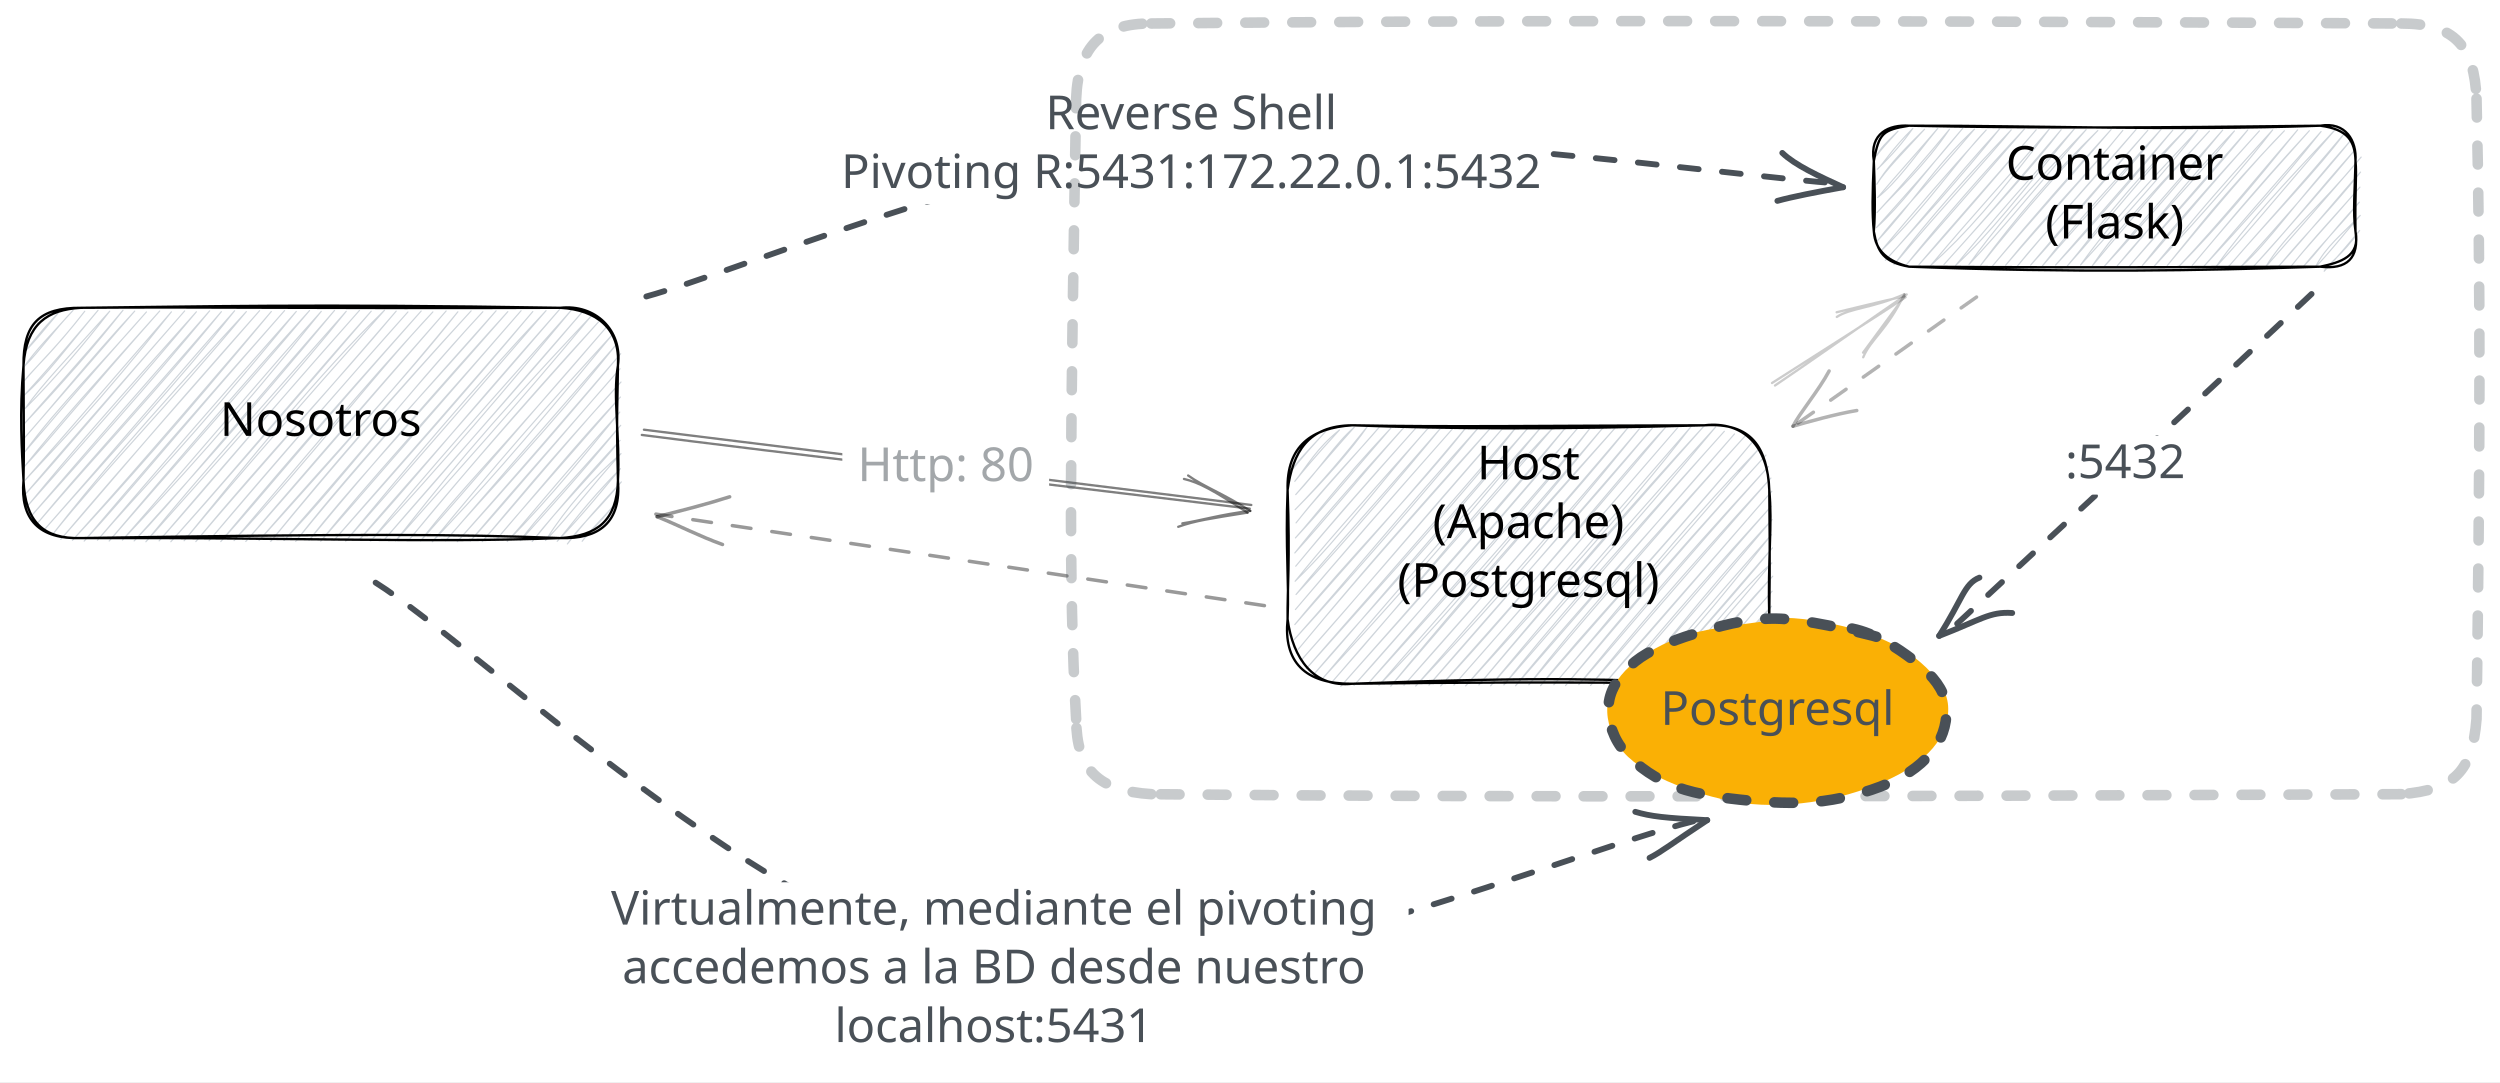
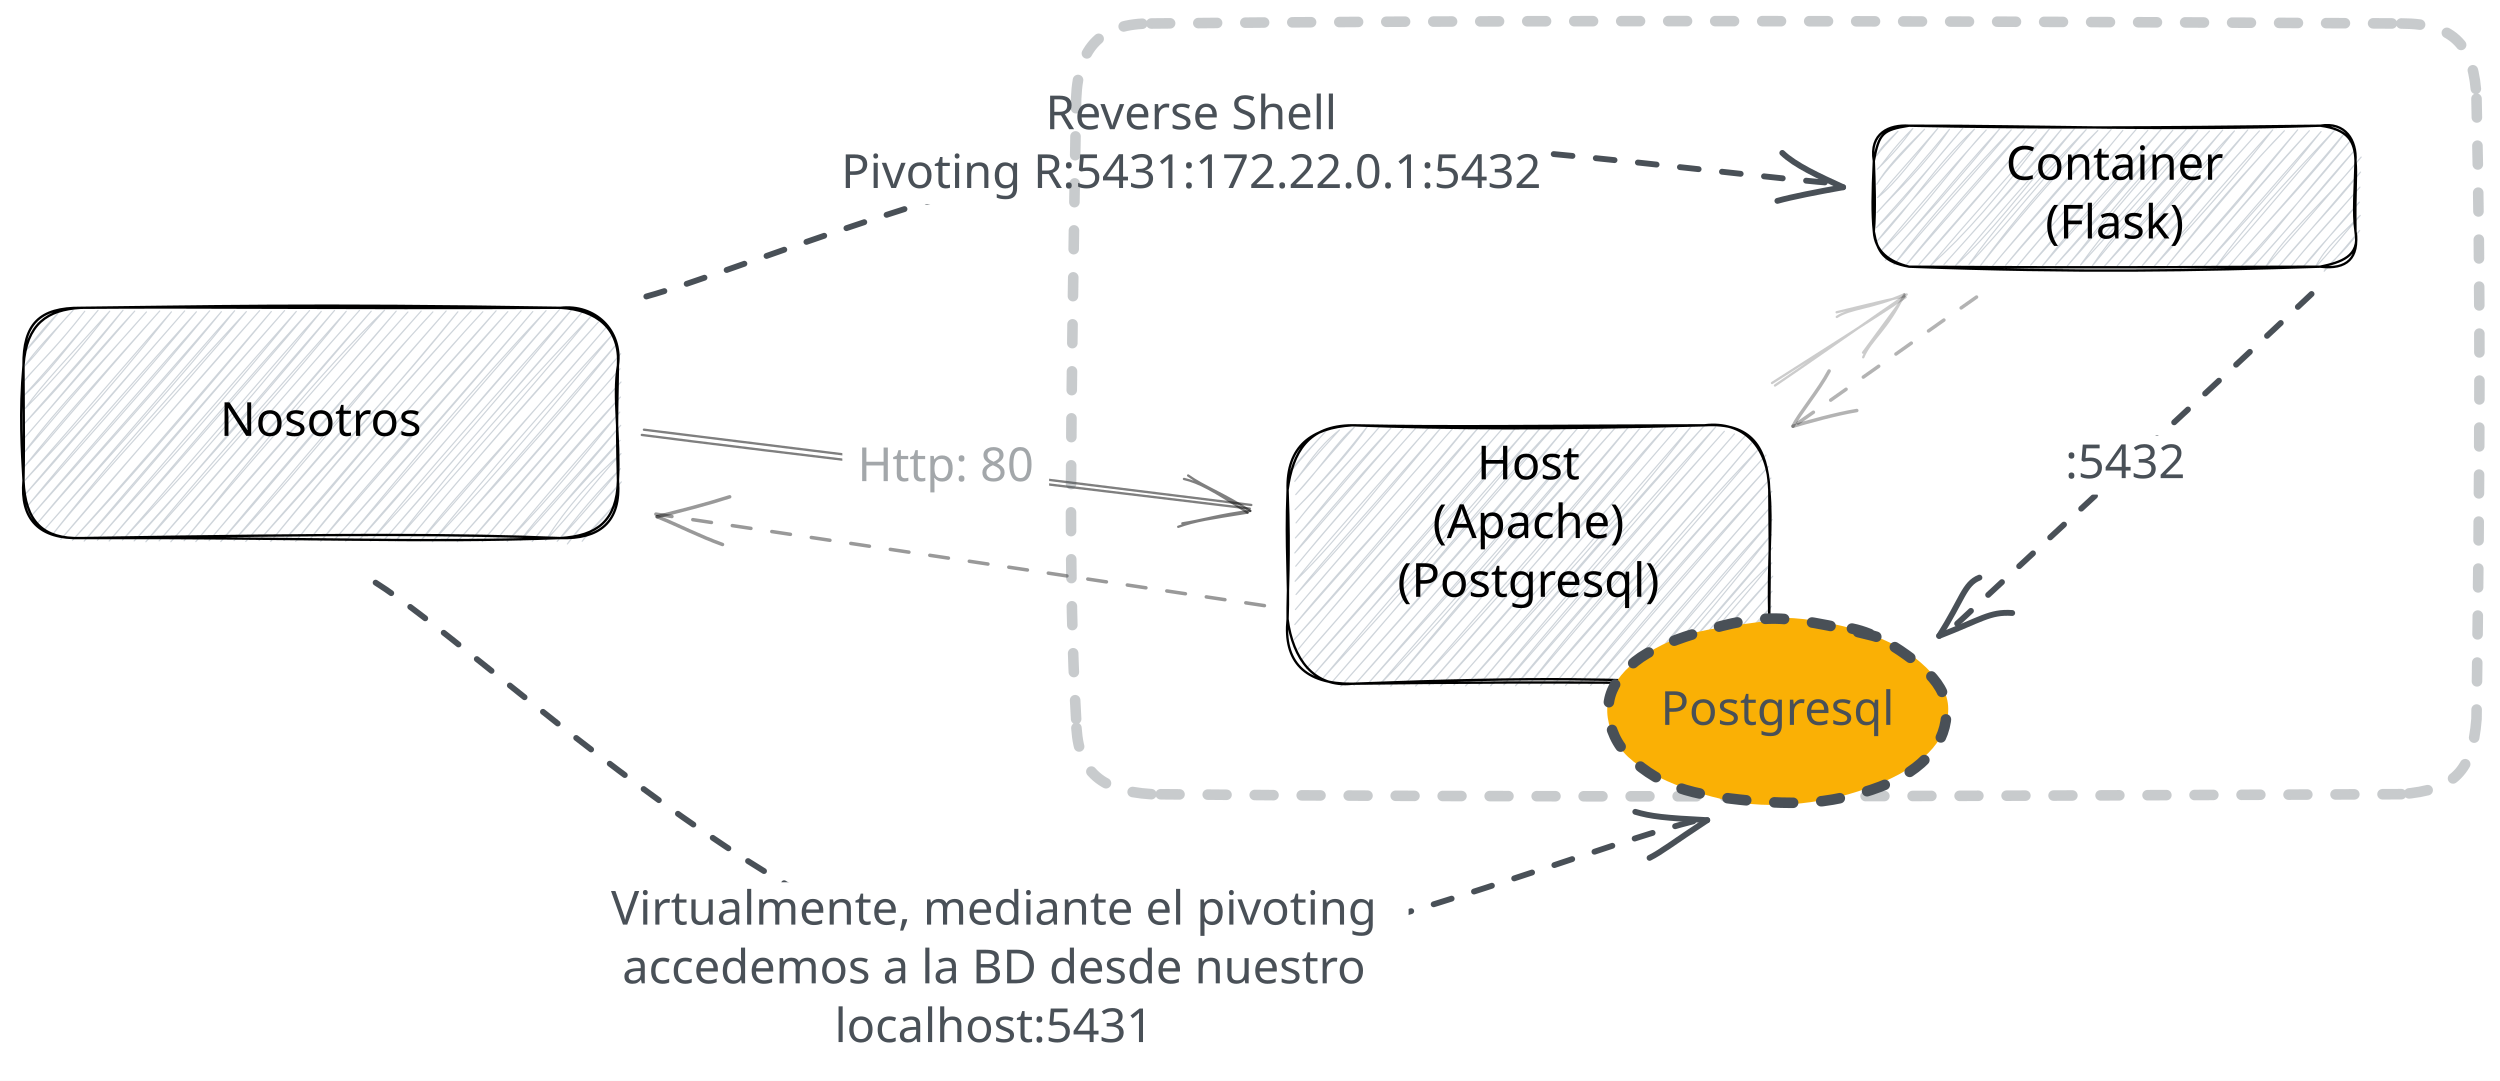
- <svg xmlns="http://www.w3.org/2000/svg" version="1.1" viewBox="0 0 1064 460.5" width="1064" height="460.5">
+ <svg xmlns="http://www.w3.org/2000/svg" version="1.1" viewBox="0 0 1064 460" width="1064" height="460">
  <defs>
    <style class="style-fonts">
      @font-face {
        font-family: "Virgil";
        src: url("https://excalidraw.com/Virgil.woff2");
      }
      @font-face {
        font-family: "Cascadia";
        src: url("https://excalidraw.com/Cascadia.woff2");
      }
    </style>
  </defs>
-   <rect x="0" y="0" width="1064" height="460.5" fill="#ffffff" />
+   <rect x="0" y="0" width="1064" height="460" fill="#ffffff" />
  <g stroke-linecap="round" transform="translate(548 181) rotate(0 102.5 55)">
    <path d="M3.59 11.07 C3.59 11.07, 3.59 11.07, 3.59 11.07 M3.59 11.07 C3.59 11.07, 3.59 11.07, 3.59 11.07 M0.7 20.48 C3.11 16.63, 7.66 11.85, 16.44 2.37 M0.7 20.48 C6.17 13.63, 11.9 7.3, 16.44 2.37 M3.06 23.86 C8.16 17.54, 12.37 9.74, 22.09 1.98 M3.06 23.86 C7.2 18.79, 10.86 14.26, 22.09 1.98 M3.46 29.51 C13.8 18.55, 20.38 7.59, 28.39 0.83 M3.46 29.51 C12.2 19.36, 22.74 7.14, 28.39 0.83 M3.2 35.9 C15.44 23.65, 27.71 9.79, 34.03 0.43 M3.2 35.9 C14.72 24.17, 24.58 12.25, 34.03 0.43 M3.59 41.55 C12.06 30.88, 18.34 24.41, 39.02 0.79 M3.59 41.55 C16.82 24.66, 31.82 9.46, 39.02 0.79 M3.33 47.94 C12.63 37.62, 20.69 26.03, 44 1.15 M3.33 47.94 C13.69 36.91, 22.38 26.16, 44 1.15 M3.07 54.34 C15.41 40.89, 29.89 23.09, 49.65 0.76 M3.07 54.34 C12.6 42.29, 22 31.23, 49.65 0.76 M3.46 59.98 C16.22 44.43, 28.6 30.13, 54.63 1.12 M3.46 59.98 C19.7 40.41, 36.85 21.16, 54.63 1.12 M3.2 66.38 C23.45 46.71, 40.34 23.11, 60.28 0.72 M3.2 66.38 C14.43 52.43, 25.93 39.42, 60.28 0.72 M3.59 72.03 C17.87 54.43, 31.48 40.01, 65.26 1.08 M3.59 72.03 C27.41 46.3, 50.72 18.86, 65.26 1.08 M3.33 78.42 C19.4 59.46, 34.28 42.06, 70.91 0.69 M3.33 78.42 C23.45 54.81, 44.17 30.96, 70.91 0.69 M3.07 84.82 C26.77 55.77, 55.39 27.32, 75.89 1.05 M3.07 84.82 C21.81 63.24, 41.88 41.52, 75.89 1.05 M2.81 91.22 C29.05 62.52, 55.28 32.06, 81.54 0.65 M2.81 91.22 C26.84 64.31, 49.22 36.42, 81.54 0.65 M4.52 95.35 C34.18 59.51, 62.66 28.47, 86.52 1.01 M4.52 95.35 C21.82 74.58, 41.02 51.4, 86.52 1.01 M5.57 100.24 C30.58 72.36, 55.44 42.14, 92.17 0.62 M5.57 100.24 C30.57 72.02, 56.59 41.52, 92.17 0.62 M7.93 103.62 C42.39 64.91, 78.39 25.52, 97.15 0.98 M7.93 103.62 C26.33 82.25, 44.4 62.4, 97.15 0.98 M10.95 106.24 C32.9 81.86, 53.81 55.61, 102.8 0.58 M10.95 106.24 C30.89 82.6, 51.72 61.39, 102.8 0.58 M15.28 107.36 C39.82 80.5, 64.96 53.33, 107.78 0.94 M15.28 107.36 C44.72 72.26, 74.98 38.13, 107.78 0.94 M18.96 109.23 C54.04 69.53, 87.36 27.46, 113.43 0.55 M18.96 109.23 C51.12 71.75, 85.65 32.98, 113.43 0.55 M22.63 111.1 C54.82 74.9, 89.12 35.27, 118.41 0.91 M22.63 111.1 C60.4 68.93, 97.69 26.65, 118.41 0.91 M28.27 110.7 C51.01 84.84, 74.97 58.02, 124.06 0.52 M28.27 110.7 C50.19 86.69, 69.65 62.84, 124.06 0.52 M33.92 110.31 C72.18 66.08, 108.25 26.72, 129.04 0.88 M33.92 110.31 C71.36 68.77, 109.05 27.24, 129.04 0.88 M38.9 110.67 C59.09 90.19, 81.26 65.3, 134.69 0.48 M38.9 110.67 C63.15 82.49, 88.21 55.04, 134.69 0.48 M43.89 111.03 C64.07 87.49, 82.53 65.57, 139.68 0.84 M43.89 111.03 C63.14 87.58, 83.58 63.01, 139.68 0.84 M49.53 110.63 C85.94 69.01, 124.28 26.84, 145.32 0.45 M49.53 110.63 C84.42 71.61, 119.65 30.62, 145.32 0.45 M54.52 110.99 C77.26 86.73, 101.78 60.66, 150.31 0.81 M54.52 110.99 C85.55 75.31, 117.13 40.18, 150.31 0.81 M60.16 110.6 C95.39 70.81, 124.83 35.94, 155.29 1.17 M60.16 110.6 C92.18 73.1, 126.71 35.53, 155.29 1.17 M65.15 110.96 C102.61 70.88, 136.98 26.45, 160.94 0.77 M65.15 110.96 C92.89 79.49, 120.96 48.57, 160.94 0.77 M70.79 110.57 C106.3 70.47, 139.18 32.05, 165.92 1.13 M70.79 110.57 C97.89 79.91, 124.27 49.27, 165.92 1.13 M75.78 110.93 C110.69 72.33, 143.38 37.26, 171.57 0.74 M75.78 110.93 C96.86 86.78, 117.15 63.36, 171.57 0.74 M81.42 110.53 C113.61 72.46, 149.68 31.46, 177.21 0.34 M81.42 110.53 C114.27 71.02, 148.34 31.63, 177.21 0.34 M86.41 110.89 C114.53 78.76, 146.51 43.78, 182.2 0.7 M86.41 110.89 C119.42 71.05, 153.75 31.97, 182.2 0.7 M92.05 110.5 C111.27 86.51, 131.93 62.51, 185.87 2.57 M92.05 110.5 C128.17 69.19, 164.71 25.92, 185.87 2.57 M97.04 110.86 C118.25 84.33, 143.18 58.19, 190.2 3.69 M97.04 110.86 C126.59 77.16, 154.76 43.92, 190.2 3.69 M102.68 110.46 C123.59 83.4, 148.57 55.35, 195.19 4.05 M102.68 110.46 C135.28 72.01, 168.99 33.01, 195.19 4.05 M107.67 110.82 C128.07 85.29, 151.02 62.54, 197.55 7.43 M107.67 110.82 C139.9 73.61, 173.9 36.05, 197.55 7.43 M113.31 110.43 C138.8 80.78, 164.89 47.21, 200.57 10.05 M113.31 110.43 C135.77 84.03, 157.84 59.92, 200.57 10.05 M118.3 110.79 C144.56 79.81, 172.21 47, 203.59 12.68 M118.3 110.79 C135.87 89.66, 154.16 66.36, 203.59 12.68 M123.94 110.39 C144.58 87.02, 165.57 61.08, 204.64 17.56 M123.94 110.39 C141.87 88.38, 159.93 66.21, 204.64 17.56 M128.93 110.75 C146.01 89.56, 164.89 67.07, 205.69 22.45 M128.93 110.75 C146.74 90.49, 164.44 69.41, 205.69 22.45 M134.57 110.36 C160.03 81.56, 182.77 54.84, 206.08 28.1 M134.57 110.36 C152.12 89.53, 170.62 68.93, 206.08 28.1 M139.56 110.72 C163.48 84.23, 186.55 56.2, 205.82 34.49 M139.56 110.72 C162.07 82.97, 185.94 56.3, 205.82 34.49 M145.2 110.32 C160.31 95.47, 171.7 77.41, 206.22 40.14 M145.2 110.32 C159.4 95.43, 172.18 80.49, 206.22 40.14 M150.19 110.68 C165.95 95.98, 180.65 78.26, 205.96 46.53 M150.19 110.68 C163.43 95.7, 176.63 79.59, 205.96 46.53 M155.18 111.04 C171.75 92.43, 187.08 74.2, 206.35 52.18 M155.18 111.04 C170.03 93.87, 185.57 77.5, 206.35 52.18 M160.82 110.65 C177.8 88.68, 193.98 69.18, 206.09 58.57 M160.82 110.65 C173.67 96.03, 187.53 81.26, 206.09 58.57 M165.81 111.01 C176.86 98.81, 184.37 88.04, 206.48 64.22 M165.81 111.01 C179.29 95.24, 192.74 79.81, 206.48 64.22 M171.45 110.62 C179.82 103.5, 185.84 93.51, 206.22 70.62 M171.45 110.62 C180.84 100.26, 187.65 91.9, 206.22 70.62 M176.44 110.98 C187.86 97.37, 199.14 86.12, 205.96 77.01 M176.44 110.98 C183.76 102.31, 192.72 90.92, 205.96 77.01 M180.11 112.84 C187 106.26, 192 99.33, 205.7 83.41 M180.11 112.84 C189.17 101.97, 198.5 90.98, 205.7 83.41 M186.41 111.7 C192.3 107.8, 193.1 102.94, 205.44 89.81 M186.41 111.7 C194.47 103.93, 200.91 94.87, 205.44 89.81" stroke="#ced4da" stroke-width="0.5" fill="none" />
    <path d="M27.5 0 M27.5 0 C68.1 0.77, 106.59 0.17, 177.5 0 M27.5 0 C70.03 1.6, 112.52 1.82, 177.5 0 M177.5 0 C194.11 -1.95, 204.6 9.17, 205 27.5 M177.5 0 C197.64 -1.21, 204.13 9.53, 205 27.5 M205 27.5 C206.45 42.29, 204.28 56.33, 205 82.5 M205 27.5 C205.09 40.83, 205.39 53.79, 205 82.5 M205 82.5 C205.82 100.78, 194.6 109.82, 177.5 110 M205 82.5 C204.46 99.36, 194.33 111.03, 177.5 110 M177.5 110 C141.98 108.08, 109.92 106.82, 27.5 110 M177.5 110 C120.3 109.05, 62.58 109.56, 27.5 110 M27.5 110 C7.29 110.2, -1.87 100.58, 0 82.5 M27.5 110 C11.14 111.79, 2.23 99.37, 0 82.5 M0 82.5 C0.71 65.81, -1.01 52.82, 0 27.5 M0 82.5 C-0.15 69.7, 1.13 57.85, 0 27.5 M0 27.5 C-0.54 8.82, 10.25 1.11, 27.5 0 M0 27.5 C2.25 11.38, 8.65 0.16, 27.5 0" stroke="#000000" stroke-width="1" fill="none" />
  </g>
  <g transform="translate(591 186) rotate(0 59.5 37.5)">
    <text x="59.5" y="18" font-family="Virgil, Segoe UI Emoji" font-size="20px" fill="#000000" text-anchor="middle" style="white-space: pre;" direction="ltr">Host</text>
    <text x="59.5" y="43" font-family="Virgil, Segoe UI Emoji" font-size="20px" fill="#000000" text-anchor="middle" style="white-space: pre;" direction="ltr">(Apache)</text>
    <text x="59.5" y="68" font-family="Virgil, Segoe UI Emoji" font-size="20px" fill="#000000" text-anchor="middle" style="white-space: pre;" direction="ltr">(Postgresql)</text>
  </g>
  <g stroke-linecap="round" transform="translate(797.5 53.5) rotate(0 102.5 30)">
    <path d="M3.99 3.47 C3.99 3.47, 3.99 3.47, 3.99 3.47 M3.99 3.47 C3.99 3.47, 3.99 3.47, 3.99 3.47 M1.11 12.89 C2.91 9.45, 5.1 7.4, 10.29 2.32 M1.11 12.89 C3.11 10.08, 5.81 7.21, 10.29 2.32 M1.5 18.53 C4.29 15.95, 7.46 10.23, 16.59 1.17 M1.5 18.53 C7.87 12.41, 12.32 7.21, 16.59 1.17 M1.24 24.93 C5.34 18.46, 12.44 11.6, 21.58 1.53 M1.24 24.93 C5.17 18.48, 9.62 13.23, 21.58 1.53 M1.63 30.57 C9.86 24.05, 16.99 13.69, 27.22 1.14 M1.63 30.57 C7.94 23.07, 15.68 14.52, 27.22 1.14 M1.37 36.97 C9.82 27.63, 21.53 17.3, 32.21 1.5 M1.37 36.97 C12.56 24.74, 22.93 12.78, 32.21 1.5 M1.11 43.37 C11.86 33.7, 19.15 22.78, 37.85 1.1 M1.11 43.37 C13.28 29.77, 24.75 16.98, 37.85 1.1 M1.51 49.01 C16.17 33.54, 25.73 17.34, 42.84 1.46 M1.51 49.01 C10.32 37.66, 20.79 27.38, 42.84 1.46 M3.21 53.14 C22.1 34.94, 36.71 13.22, 47.83 1.82 M3.21 53.14 C16.29 37.57, 29.68 21.98, 47.83 1.82 M4.92 57.28 C19.72 40.99, 36.76 22.32, 53.47 1.43 M4.92 57.28 C18.86 42.29, 32.32 24.68, 53.47 1.43 M8.59 59.15 C23.39 39.49, 41.36 19.69, 58.46 1.79 M8.59 59.15 C28.64 35.32, 49.16 13.24, 58.46 1.79 M13.58 59.51 C23.59 47.73, 36.02 34.01, 64.1 1.39 M13.58 59.51 C30.03 39.07, 47.56 19.05, 64.1 1.39 M19.22 59.11 C33.77 43.01, 52.05 21.6, 69.09 1.75 M19.22 59.11 C32.62 43.24, 48.39 25.65, 69.09 1.75 M24.21 59.47 C38.69 46.51, 52.39 31.05, 74.73 1.36 M24.21 59.47 C41.09 39.17, 59.86 18.93, 74.73 1.36 M29.85 59.08 C48.03 38.78, 68.07 16.92, 79.72 1.72 M29.85 59.08 C42.71 44.98, 56.69 28.88, 79.72 1.72 M34.84 59.44 C49.69 45.72, 62.12 29.31, 85.36 1.33 M34.84 59.44 C50.6 40.24, 66.5 22.25, 85.36 1.33 M40.49 59.04 C51.16 44.24, 62.81 30.18, 90.35 1.69 M40.49 59.04 C54.38 44.42, 65.78 30, 90.35 1.69 M45.47 59.4 C59.9 39.85, 76.7 20.09, 95.33 2.05 M45.47 59.4 C63.63 36.47, 83.97 13.89, 95.33 2.05 M50.46 59.76 C68.43 38.15, 84.8 19.5, 100.98 1.65 M50.46 59.76 C63.01 44.87, 75.39 31.43, 100.98 1.65 M56.1 59.37 C72.81 38.64, 92.63 18.66, 105.96 2.01 M56.1 59.37 C72.21 40.55, 90.77 20.76, 105.96 2.01 M61.09 59.73 C73.64 44.19, 86.31 31.35, 111.61 1.62 M61.09 59.73 C73.8 44.52, 85.58 31.41, 111.61 1.62 M66.73 59.33 C81.62 41.53, 94.89 26.65, 116.59 1.98 M66.73 59.33 C81.29 43.36, 95.13 26.73, 116.59 1.98 M71.72 59.69 C85.68 41.62, 102.3 23.76, 122.24 1.58 M71.72 59.69 C86.95 42.02, 101.81 26.21, 122.24 1.58 M77.36 59.3 C92.94 42.64, 110.31 22.51, 127.22 1.94 M77.36 59.3 C87.85 47.23, 97.99 35.59, 127.22 1.94 M82.35 59.66 C94.46 45.45, 104.06 30.3, 132.87 1.55 M82.35 59.66 C98.59 41.65, 112.25 23.84, 132.87 1.55 M87.99 59.27 C100.88 41.14, 116.56 24.76, 137.85 1.91 M87.99 59.27 C108.36 36.98, 127.2 15.66, 137.85 1.91 M92.98 59.63 C101.43 46.85, 111.26 36.48, 142.84 2.27 M92.98 59.63 C111.65 37.15, 129.64 16.58, 142.84 2.27 M97.97 59.99 C109.43 46.68, 117.59 36.57, 148.48 1.87 M97.97 59.99 C116.51 39.99, 134.6 18.76, 148.48 1.87 M103.61 59.59 C119.49 42.07, 131.2 25.26, 153.47 2.23 M103.61 59.59 C118.68 41.14, 135.93 24.28, 153.47 2.23 M108.6 59.95 C119.54 47.21, 129.19 35.96, 159.11 1.84 M108.6 59.95 C128.16 37.75, 148.91 14.63, 159.11 1.84 M114.24 59.56 C125.68 47.04, 135.68 33.62, 164.1 2.2 M114.24 59.56 C128.23 41.8, 142.36 26.21, 164.1 2.2 M119.23 59.92 C140.85 36.7, 158.69 16.15, 169.74 1.8 M119.23 59.92 C131.02 45.99, 141.7 32.38, 169.74 1.8 M124.87 59.52 C137.2 44.54, 146.59 31.48, 174.73 2.16 M124.87 59.52 C144.33 36.16, 162.83 14.09, 174.73 2.16 M129.86 59.88 C148.11 40.49, 167.33 16.84, 180.37 1.77 M129.86 59.88 C146.56 43.03, 161.9 24.54, 180.37 1.77 M135.5 59.49 C146.65 46.54, 158.04 31.83, 185.36 2.13 M135.5 59.49 C148.59 43.99, 160.82 29.5, 185.36 2.13 M140.49 59.85 C152.85 45.59, 165.59 30.54, 190.35 2.49 M140.49 59.85 C156.87 42.05, 172.93 24.47, 190.35 2.49 M145.47 60.21 C158.98 41.32, 174.64 24.73, 196.65 1.34 M145.47 60.21 C159.18 45.61, 171.57 30.14, 196.65 1.34 M151.12 59.81 C169.15 38.86, 190.03 17.4, 200.32 3.21 M151.12 59.81 C165.68 42.99, 179.87 27.57, 200.32 3.21 M156.1 60.17 C167.8 49.99, 178.38 33.95, 203.34 5.83 M156.1 60.17 C172.18 42.39, 188 24.4, 203.34 5.83 M161.75 59.78 C178.44 41.29, 194.86 22.28, 205.05 9.97 M161.75 59.78 C176.24 44.23, 187.91 29.13, 205.05 9.97 M166.73 60.14 C175.33 45.95, 189.87 34.62, 207.41 13.35 M166.73 60.14 C179.91 44.96, 191.05 32.56, 207.41 13.35 M172.38 59.74 C184.52 45.23, 195.11 34.88, 207.15 19.74 M172.38 59.74 C185.11 45.7, 198.48 29.32, 207.15 19.74 M177.36 60.1 C184.38 51.23, 190.94 44.66, 206.89 26.14 M177.36 60.1 C187.52 47.36, 199.02 35.37, 206.89 26.14 M183.01 59.71 C188.54 54.16, 192.63 47.91, 206.63 32.54 M183.01 59.71 C190.39 50.57, 199.29 41.58, 206.63 32.54 M187.99 60.07 C192.26 51.54, 199.29 46.16, 207.02 38.18 M187.99 60.07 C193.51 54.56, 198.21 48.25, 207.02 38.18 M191.67 61.94 C193.5 58.3, 198.72 56.03, 206.76 44.58 M191.67 61.94 C195.18 58.2, 197.52 55.65, 206.76 44.58" stroke="#ced4da" stroke-width="0.5" fill="none" />
    <path d="M15 0 M15 0 C69.95 -0.13, 125.65 2.27, 190 0 M15 0 C66.52 1.11, 118.26 0.88, 190 0 M190 0 C200.8 -1.82, 205.58 6.33, 205 15 M190 0 C201.84 1.56, 204.77 6.68, 205 15 M205 15 C204.77 26.8, 203.8 36.8, 205 45 M205 15 C205.62 21.1, 204.7 27.31, 205 45 M205 45 C206.62 56.3, 201.44 61.36, 190 60 M205 45 C207.14 55.67, 198.6 58.18, 190 60 M190 60 C137.66 61.73, 86.36 62.7, 15 60 M190 60 C150.07 59.99, 112 60.59, 15 60 M15 60 C4.3 58.12, 1.51 53.81, 0 45 M15 60 C6.46 57.86, 0.54 53.49, 0 45 M0 45 C0.8 36.39, 0.29 22.71, 0 15 M0 45 C-0.78 37.48, -0.62 28.76, 0 15 M0 15 C-1.97 3.1, 6.61 -0.54, 15 0 M0 15 C2.22 3.15, 3.77 1.81, 15 0" stroke="#000000" stroke-width="1" fill="none" />
  </g>
  <g transform="translate(854 58.5) rotate(0 46 25)">
    <text x="46" y="18" font-family="Virgil, Segoe UI Emoji" font-size="20px" fill="#000000" text-anchor="middle" style="white-space: pre;" direction="ltr">Container</text>
    <text x="46" y="43" font-family="Virgil, Segoe UI Emoji" font-size="20px" fill="#000000" text-anchor="middle" style="white-space: pre;" direction="ltr">(Flask)</text>
  </g>
  <g stroke-linecap="round">
    <g stroke-opacity="0.2" fill-opacity="0.2" transform="translate(755.0701 164.1265) rotate(0 27.76025 -19.43622)">
      <path d="M0.37 -0.05 C9.91 -6.39, 47.29 -32.65, 56.42 -38.82 M-0.9 -1.12 C8.64 -7.25, 46.78 -31.36, 55.96 -37.65" stroke="#000000" stroke-width="1" fill="none" />
    </g>
    <g stroke-opacity="0.2" fill-opacity="0.2" transform="translate(755.0701 164.1265) rotate(0 27.76025 -19.43622)">
      <path d="M37.91 -12.07 C41.13 -19.78, 48.15 -23.68, 55.43 -38.9 M37.85 -14.06 C43.15 -21.34, 48.81 -28.83, 55.48 -38.02" stroke="#000000" stroke-width="1" fill="none" />
    </g>
    <g stroke-opacity="0.2" fill-opacity="0.2" transform="translate(755.0701 164.1265) rotate(0 27.76025 -19.43622)">
      <path d="M26.68 -29.24 C32.37 -33.03, 41.98 -32.97, 55.43 -38.9 M26.61 -31.23 C35.35 -33.29, 44.38 -35.62, 55.48 -38.02" stroke="#000000" stroke-width="1" fill="none" />
    </g>
  </g>
  <mask />
  <g stroke-linecap="round" transform="translate(10 131) rotate(0 126.5 49)">
    <path d="M5.87 6.42 C5.87 6.42, 5.87 6.42, 5.87 6.42 M5.87 6.42 C5.87 6.42, 5.87 6.42, 5.87 6.42 M0.36 18.86 C4.04 14.7, 7.36 9.76, 14.79 2.26 M0.36 18.86 C5.16 14.1, 9.11 8.92, 14.79 2.26 M0.09 25.26 C5.49 17.63, 11.44 11.79, 21.09 1.11 M0.09 25.26 C7.06 18.21, 12.96 9.62, 21.09 1.11 M0.49 30.9 C4.23 26.02, 12.44 19, 26.07 1.47 M0.49 30.9 C6.61 23.66, 15.13 15.65, 26.07 1.47 M0.23 37.3 C10.26 28.28, 17.79 17.65, 31.72 1.07 M0.23 37.3 C12.56 23.82, 23.64 10.6, 31.72 1.07 M0.62 42.94 C13.34 30.16, 25.43 16.01, 36.7 1.43 M0.62 42.94 C8.9 31.37, 19.1 21.16, 36.7 1.43 M0.36 49.34 C11.31 36.66, 21.82 25.52, 42.35 1.04 M0.36 49.34 C16.49 32.15, 30.84 15.78, 42.35 1.04 M0.1 55.74 C13.09 41.15, 27.77 22.42, 47.34 1.4 M0.1 55.74 C16.82 36.47, 35.15 15.52, 47.34 1.4 M0.49 61.38 C15.42 41.13, 32.89 24.19, 52.32 1.76 M0.49 61.38 C12.05 48.22, 22.61 35.12, 52.32 1.76 M0.23 67.78 C13.69 53.22, 24.91 38.66, 57.97 1.36 M0.23 67.78 C14.58 49.74, 30.73 31.81, 57.97 1.36 M0.63 73.42 C14.33 58.57, 30.82 42.1, 62.95 1.72 M0.63 73.42 C21.19 50.05, 41.85 25.96, 62.95 1.72 M0.37 79.82 C17.52 61.08, 31.31 43.93, 68.6 1.33 M0.37 79.82 C16.84 60.37, 33.73 41.15, 68.6 1.33 M2.07 83.95 C20.78 61.12, 39.11 40.16, 73.58 1.69 M2.07 83.95 C25.01 57.93, 49.24 30.9, 73.58 1.69 M3.78 88.09 C28.47 60.47, 53.03 33.1, 79.23 1.29 M3.78 88.09 C28.15 59.65, 52.79 31.31, 79.23 1.29 M6.14 91.46 C31.48 61.85, 57.58 34.6, 84.21 1.65 M6.14 91.46 C25.73 67.75, 45.32 46.73, 84.21 1.65 M9.16 94.09 C37.78 61.57, 65.41 32.14, 89.86 1.26 M9.16 94.09 C39.3 59.76, 69.23 24.36, 89.86 1.26 M12.18 96.71 C34.89 68.43, 61.06 42.17, 94.84 1.62 M12.18 96.71 C29.57 74.44, 49.15 51.23, 94.84 1.62 M15.85 98.58 C46.07 62.84, 76.22 29.21, 100.49 1.22 M15.85 98.58 C34.67 77.21, 52.16 55.71, 100.49 1.22 M20.84 98.94 C42.33 75.74, 64.1 51.32, 105.47 1.58 M20.84 98.94 C53.54 62.53, 85.85 24.35, 105.47 1.58 M25.83 99.3 C47.38 75.76, 64.08 54.73, 111.12 1.19 M25.83 99.3 C49.15 71.75, 72.97 44.27, 111.12 1.19 M31.47 98.91 C49.58 77.93, 68.99 59, 116.1 1.55 M31.47 98.91 C56.39 69.71, 81.18 40.94, 116.1 1.55 M36.46 99.27 C64.28 67.11, 94.23 33.81, 121.75 1.16 M36.46 99.27 C65.8 64.63, 94.26 31.41, 121.75 1.16 M42.1 98.87 C64.76 74.63, 88.6 48.95, 126.73 1.52 M42.1 98.87 C74.76 61.57, 106.21 24.21, 126.73 1.52 M47.09 99.23 C64.14 81.75, 81.67 59.25, 132.38 1.12 M47.09 99.23 C68.39 75.47, 92 49.92, 132.38 1.12 M52.08 99.59 C84.94 62.79, 117.98 25.83, 137.36 1.48 M52.08 99.59 C76.76 69.29, 103.56 39.96, 137.36 1.48 M57.72 99.2 C80.2 73.97, 101.58 47.62, 143.01 1.09 M57.72 99.2 C87.78 64.08, 119.55 27.54, 143.01 1.09 M62.71 99.56 C81.77 78.44, 102.1 54.86, 147.99 1.45 M62.71 99.56 C92.24 66.46, 121.37 31.22, 147.99 1.45 M68.35 99.16 C96.2 64.84, 126.27 27.53, 153.64 1.05 M68.35 99.16 C92.26 70.4, 115.35 44.28, 153.64 1.05 M73.34 99.52 C102.87 63.66, 133.24 31.82, 158.62 1.41 M73.34 99.52 C94.86 74.05, 119.34 47.11, 158.62 1.41 M78.98 99.13 C108.84 64.14, 139.13 29.12, 163.61 1.77 M78.98 99.13 C107.57 65.14, 136.57 32.23, 163.61 1.77 M83.97 99.49 C116.3 60.55, 148.77 24.31, 169.25 1.38 M83.97 99.49 C102.28 79.17, 118.57 58.5, 169.25 1.38 M89.61 99.1 C122.35 64, 150.6 26.85, 174.24 1.74 M89.61 99.1 C116.73 67.35, 143.02 35.51, 174.24 1.74 M94.6 99.46 C116.32 75.08, 135.86 51.83, 179.88 1.34 M94.6 99.46 C113.25 77.97, 130.31 57.7, 179.88 1.34 M100.24 99.06 C130.39 64.18, 161.16 31.76, 184.87 1.7 M100.24 99.06 C131.42 64.69, 161.83 29.91, 184.87 1.7 M105.23 99.42 C132.74 66.14, 161.43 33.04, 190.51 1.31 M105.23 99.42 C130.08 68.8, 156.92 37.77, 190.51 1.31 M110.87 99.03 C136.55 72.18, 159.24 40.77, 195.5 1.67 M110.87 99.03 C144.5 60.65, 176.42 22.07, 195.5 1.67 M115.86 99.39 C144.08 63.21, 175.5 31.35, 201.14 1.27 M115.86 99.39 C133.06 78.07, 150.74 57.84, 201.14 1.27 M121.5 98.99 C137.63 78.17, 156.81 58.07, 206.13 1.63 M121.5 98.99 C148.1 66.77, 176.79 34.04, 206.13 1.63 M126.49 99.35 C147.37 73.43, 169.69 49.65, 211.77 1.24 M126.49 99.35 C145.22 78.09, 163.56 56.67, 211.77 1.24 M132.13 98.96 C162.92 64.25, 189.01 34.67, 216.76 1.6 M132.13 98.96 C158.97 68.03, 184.31 39.58, 216.76 1.6 M137.12 99.32 C163.69 67.27, 191.34 34.24, 222.4 1.21 M137.12 99.32 C165.55 66.95, 195.16 32.78, 222.4 1.21 M142.76 98.92 C163.63 76.27, 179.77 55.58, 228.7 0.06 M142.76 98.92 C160.79 77.52, 177.95 59.13, 228.7 0.06 M147.75 99.28 C172.47 69.08, 197.02 41.61, 233.03 1.17 M147.75 99.28 C177.62 67.14, 206.35 33.29, 233.03 1.17 M153.39 98.89 C182.1 66.19, 209.46 34.17, 238.02 1.53 M153.39 98.89 C181.61 66.01, 209.66 34.81, 238.02 1.53 M158.38 99.25 C176.68 76.19, 194.05 53.79, 241.7 3.4 M158.38 99.25 C183.47 70.72, 209.03 42.72, 241.7 3.4 M164.02 98.85 C183.8 75.15, 207.84 46.3, 244.71 6.02 M164.02 98.85 C190.48 66.54, 219.18 34.58, 244.71 6.02 M169.01 99.21 C185.25 78.07, 202.33 61.81, 248.39 7.89 M169.01 99.21 C191.43 74.09, 213.59 47.72, 248.39 7.89 M173.99 99.57 C193.28 79.17, 209.76 61.02, 250.75 11.27 M173.99 99.57 C198.98 69.11, 224.15 40.14, 250.75 11.27 M179.64 99.18 C197.96 77.65, 221.01 54.72, 252.46 15.41 M179.64 99.18 C197.1 78.88, 214.92 58.35, 252.46 15.41 M184.62 99.54 C202.86 79.25, 220.4 59.69, 254.17 19.54 M184.62 99.54 C207.58 73.63, 232.04 45.3, 254.17 19.54 M190.27 99.15 C208.8 78.62, 226.24 57.4, 253.9 25.94 M190.27 99.15 C210.18 75.52, 230.26 53.16, 253.9 25.94 M195.25 99.51 C217.54 73.81, 238.14 48.91, 254.3 31.58 M195.25 99.51 C208.44 83.88, 221.11 68.03, 254.3 31.58 M200.9 99.11 C211.81 85.97, 225.58 70.8, 254.04 37.98 M200.9 99.11 C217.22 80.18, 234.32 59.09, 254.04 37.98 M205.88 99.47 C224.59 80.51, 241.43 59.34, 253.78 44.38 M205.88 99.47 C216.24 87.95, 225.44 75.94, 253.78 44.38 M211.53 99.08 C218.17 89.45, 228.42 79.67, 254.17 50.02 M211.53 99.08 C223.72 85.48, 236.33 71.73, 254.17 50.02 M216.51 99.44 C228.87 84.38, 239.15 72.25, 253.91 56.42 M216.51 99.44 C228.26 84.34, 242.43 70.67, 253.91 56.42 M222.16 99.04 C231.4 84.63, 241.92 72.83, 254.3 62.06 M222.16 99.04 C233.09 87.75, 241.71 75.79, 254.3 62.06 M227.14 99.4 C232.03 93.92, 239.08 83.64, 254.04 68.46 M227.14 99.4 C237.96 88.16, 248.68 74.84, 254.04 68.46 M231.47 100.52 C236.62 92.99, 242.56 88.14, 254.44 74.1 M231.47 100.52 C238.14 91.97, 245.16 84.08, 254.44 74.1 M237.77 99.37 C241.17 94.4, 248.09 88.23, 252.86 82.01 M237.77 99.37 C240.74 95.32, 244.64 92.61, 252.86 82.01" stroke="#ced4da" stroke-width="0.5" fill="none" />
    <path d="M24.5 0 M24.5 0 C77.5 -0.44, 129.44 0.41, 228.5 0 M24.5 0 C73.32 -0.49, 121.56 -1.79, 228.5 0 M228.5 0 C244.07 0.9, 253.99 8.97, 253 24.5 M228.5 0 C243.19 -1.67, 255.04 9.41, 253 24.5 M253 24.5 C250.66 38.21, 253.99 54.69, 253 73.5 M253 24.5 C252.97 35.65, 252.21 44.94, 253 73.5 M253 73.5 C252.53 90.73, 244.1 97.02, 228.5 98 M253 73.5 C254.52 91.4, 244.87 98.56, 228.5 98 M228.5 98 C173.07 100.13, 118.13 97.71, 24.5 98 M228.5 98 C184.92 96.32, 143.25 96.14, 24.5 98 M24.5 98 C8.29 98.47, 0.75 90.91, 0 73.5 M24.5 98 C6.58 98.66, -1.51 89.89, 0 73.5 M0 73.5 C-0.7 61.46, -1.8 44.24, 0 24.5 M0 73.5 C0.25 63.61, 0.18 51.69, 0 24.5 M0 24.5 C1.25 6.93, 10.07 0.79, 24.5 0 M0 24.5 C-0.19 6.98, 6.67 -0.16, 24.5 0" stroke="#000000" stroke-width="1" fill="none" />
  </g>
  <g transform="translate(92 167.5) rotate(0 44.5 12.5)">
    <text x="44.5" y="18" font-family="Virgil, Segoe UI Emoji" font-size="20px" fill="#000000" text-anchor="middle" style="white-space: pre;" direction="ltr">Nosotros</text>
  </g>
  <g mask="url(#mask-3GSdZEzaVRGPxbNvSEWwx)" stroke-linecap="round">
    <g stroke-opacity="0.5" fill-opacity="0.5" transform="translate(273 183.6101) rotate(0 129.8562 16.06411)">
      <path d="M1.06 -0.73 C44.52 4.68, 216.57 25.93, 259.55 31.31 M0.16 1.5 C43.61 7.22, 215.89 27.61, 258.89 32.86" stroke="#000000" stroke-width="1" fill="none" />
    </g>
    <g stroke-opacity="0.5" fill-opacity="0.5" transform="translate(273 183.6101) rotate(0 129.8562 16.06411)">
      <path d="M228.46 40.6 C235.67 38, 241.98 37.13, 257.95 34.55 M230.22 39.13 C237.58 38.08, 246.77 35.25, 259.11 33.84" stroke="#000000" stroke-width="1" fill="none" />
    </g>
    <g stroke-opacity="0.5" fill-opacity="0.5" transform="translate(273 183.6101) rotate(0 129.8562 16.06411)">
      <path d="M230.9 20.23 C237.42 21.76, 243.24 25, 257.95 34.55 M232.67 18.76 C239.25 23.51, 247.74 26.47, 259.11 33.84" stroke="#000000" stroke-width="1" fill="none" />
    </g>
  </g>
  <mask id="mask-3GSdZEzaVRGPxbNvSEWwx">
    <rect x="0" y="0" fill="#fff" width="632" height="314.907" />
    <rect x="358.5" y="186.759" fill="#000" width="88" height="25" opacity="1" />
  </mask>
  <g stroke-opacity="0.5" fill-opacity="0.5" transform="translate(358.5 186.7585) rotate(0 44.35623 12.91562)">
    <text x="44" y="18" font-family="Virgil, Segoe UI Emoji" font-size="20px" fill="#495057" text-anchor="middle" style="white-space: pre;" direction="ltr">Http: 80</text>
  </g>
  <g stroke-linecap="round">
    <g stroke-opacity="0.3" fill-opacity="0.3" transform="translate(841.701 127) rotate(0 -39.99573 27.2829)">
      <path d="M-0.49 -0.57 C-13.92 8.8, -66.18 46.04, -79.5 55.14" stroke="#000000" stroke-width="1.5" fill="none" stroke-dasharray="8 9" />
    </g>
    <g stroke-opacity="0.3" fill-opacity="0.3" transform="translate(841.701 127) rotate(0 -39.99573 27.2829)">
      <path d="M-63.23 30.9 C-67.46 38.93, -76.11 49.25, -78.6 54.4" stroke="#000000" stroke-width="1.5" fill="none" />
    </g>
    <g stroke-opacity="0.3" fill-opacity="0.3" transform="translate(841.701 127) rotate(0 -39.99573 27.2829)">
      <path d="M-51.47 47.72 C-60.15 49.12, -73.4 52.86, -78.6 54.4" stroke="#000000" stroke-width="1.5" fill="none" />
    </g>
  </g>
  <mask />
  <g stroke-linecap="round">
    <g stroke-opacity="0.4" fill-opacity="0.4" transform="translate(537 256.5661) rotate(0 -128.3591 -18.28524)">
      <path d="M1.13 1.19 C-41.94 -5.3, -214.8 -31.31, -257.84 -37.76" stroke="#000000" stroke-width="1.5" fill="none" stroke-dasharray="8 9" />
    </g>
    <g stroke-opacity="0.4" fill-opacity="0.4" transform="translate(537 256.5661) rotate(0 -128.3591 -18.28524)">
      <path d="M-226.46 -45.12 C-237.25 -41.67, -246.94 -39.28, -257.31 -36.66" stroke="#000000" stroke-width="1.5" fill="none" />
    </g>
    <g stroke-opacity="0.4" fill-opacity="0.4" transform="translate(537 256.5661) rotate(0 -128.3591 -18.28524)">
      <path d="M-229.51 -24.83 C-239.45 -28.38, -248.09 -32.96, -257.31 -36.66" stroke="#000000" stroke-width="1.5" fill="none" />
    </g>
  </g>
  <mask />
  <g stroke-opacity="0.3" fill-opacity="0.3" stroke-linecap="round" transform="translate(458 10) rotate(0 298 164)">
    <path d="M32 0 M32 0 C169.65 -1.36, 308.6 -1.37, 564 0 M564 0 C586.9 0, 595.1 9.92, 596 32 M596 32 C597.85 111.61, 597.48 187.94, 596 296 M596 296 C594.25 318.44, 586.45 326.24, 564 328 M564 328 C375.5 328.83, 186.19 329.56, 32 328 M32 328 C9.39 326.57, 0.15 317.6, 0 296 M0 296 C-3.35 237.81, -2.44 176.93, 0 32 M0 32 C0.94 9.43, 11.15 -0.1, 32 0" stroke="#495057" stroke-width="4.5" fill="none" stroke-dasharray="8 12" />
  </g>
  <g stroke-linecap="round" transform="translate(684 264) rotate(0 72.5 39)">
    <path d="M67.03 -0.69 C77.45 -1.98, 90.1 0.06, 100.27 2.48 C110.43 4.9, 120.7 8.96, 128.01 13.83 C135.32 18.71, 141.85 25.66, 144.11 31.74 C146.36 37.81, 144.81 44.67, 141.55 50.28 C138.28 55.88, 132.34 61.09, 124.54 65.38 C116.73 69.67, 105.22 73.87, 94.72 76 C84.22 78.14, 72.49 79.22, 61.53 78.2 C50.57 77.18, 38.04 73.57, 28.94 69.88 C19.84 66.19, 11.74 61.59, 6.93 56.07 C2.12 50.56, -0.38 42.89, 0.09 36.79 C0.55 30.69, 4.1 24.56, 9.73 19.47 C15.36 14.38, 23.93 9.46, 33.86 6.24 C43.78 3.02, 62.96 1.07, 69.29 0.13 C75.62 -0.8, 71.85 0.13, 71.83 0.62" stroke="none" stroke-width="0" fill="#fab005" />
    <path d="M104.19 3.52 C114.25 5.56, 123.54 11.81, 130.11 16.77 C136.68 21.72, 141.84 27.29, 143.6 33.24 C145.36 39.19, 144.12 46.7, 140.68 52.48 C137.24 58.25, 131.12 63.8, 122.98 67.88 C114.84 71.95, 102.92 75.52, 91.83 76.93 C80.74 78.34, 67.32 77.53, 56.45 76.33 C45.58 75.14, 35.01 73.45, 26.6 69.75 C18.19 66.05, 10.28 59.99, 5.98 54.11 C1.68 48.23, -0.19 40.58, 0.8 34.48 C1.8 28.38, 5.93 22.29, 11.94 17.52 C17.95 12.74, 26.94 8.86, 36.87 5.82 C46.8 2.78, 58.81 -0.86, 71.52 -0.73 C84.22 -0.61, 104.92 4.49, 113.1 6.57 C121.29 8.66, 121.35 11.18, 120.63 11.77" stroke="#495057" stroke-width="4.5" fill="none" stroke-dasharray="8 12" />
  </g>
  <g transform="translate(704.5 290.5) rotate(0 52 12.5)">
    <text x="52" y="18" font-family="Virgil, Segoe UI Emoji" font-size="20px" fill="#495057" text-anchor="middle" style="white-space: pre;" direction="ltr">Postgresql</text>
  </g>
  <g mask="url(#mask-SCtXxuq6358c1qgNCv9MZ)" stroke-linecap="round">
    <g transform="translate(274.1119 125) rotate(0 255.2275 -32.29834)">
      <path d="M0.97 1.18 C39.71 -9.45, 148.12 -56.05, 232.87 -64.05 C317.63 -72.04, 463.35 -49.84, 509.48 -46.82" stroke="#495057" stroke-width="2.5" fill="none" stroke-dasharray="8 10" />
    </g>
    <g transform="translate(274.1119 125) rotate(0 255.2275 -32.29834)">
      <path d="M482.35 -39.51 C488.43 -41.21, 499.29 -43.35, 510.32 -45.31" stroke="#495057" stroke-width="2.5" fill="none" />
    </g>
    <g transform="translate(274.1119 125) rotate(0 255.2275 -32.29834)">
      <path d="M484.44 -59.92 C489.76 -54.76, 499.93 -50.06, 510.32 -45.31" stroke="#495057" stroke-width="2.5" fill="none" />
    </g>
  </g>
  <mask id="mask-SCtXxuq6358c1qgNCv9MZ">
    <rect x="0" y="0" fill="#fff" width="883.012" height="288" />
    <rect x="354.5" y="37" fill="#000" width="305" height="50" opacity="1" />
  </mask>
  <g transform="translate(354.5 37) rotate(0 174.8394 55.70166)">
    <text x="152.5" y="18" font-family="Virgil, Segoe UI Emoji" font-size="20px" fill="#495057" text-anchor="middle" style="white-space: pre;" direction="ltr">Reverse Shell</text>
    <text x="152.5" y="43" font-family="Virgil, Segoe UI Emoji" font-size="20px" fill="#495057" text-anchor="middle" style="white-space: pre;" direction="ltr">Pivoting R:5431:172.22.0.1:5432</text>
  </g>
  <g mask="url(#mask-8gVk8cR95wjkJbg3ZRNh2)" stroke-linecap="round">
    <g transform="translate(983 124) rotate(0 -77.67135 74.10871)">
      <path d="M0.8 1.13 C-25.07 25.71, -129.64 122.54, -156.14 147.09" stroke="#495057" stroke-width="2.5" fill="none" stroke-dasharray="8 10" />
    </g>
    <g transform="translate(983 124) rotate(0 -77.67135 74.10871)">
      <path d="M-140.56 121.84 C-147.07 124.41, -147.88 131.31, -157.69 146.63" stroke="#495057" stroke-width="2.5" fill="none" />
    </g>
    <g transform="translate(983 124) rotate(0 -77.67135 74.10871)">
      <path d="M-126.61 136.89 C-136.15 136.23, -140.04 139.81, -157.69 146.63" stroke="#495057" stroke-width="2.5" fill="none" />
    </g>
  </g>
  <mask id="mask-8gVk8cR95wjkJbg3ZRNh2">
    <rect x="0" y="0" fill="#fff" width="1240" height="372" />
    <rect x="875" y="185.5" fill="#000" width="59" height="25" opacity="1" />
  </mask>
  <g transform="translate(875 185.5) rotate(0 30.32865 12.60871)">
    <text x="29.5" y="18" font-family="Virgil, Segoe UI Emoji" font-size="20px" fill="#495057" text-anchor="middle" style="white-space: pre;" direction="ltr">:5432</text>
  </g>
  <g mask="url(#mask-RO3UREQw9jJfg3edgTPQr)" stroke-linecap="round">
    <g transform="translate(161 248) rotate(0 281.9239 83.67245)">
      <path d="M-1.13 -0.02 C42.54 27.42, 166.83 148.09, 261.18 164.81 C355.53 181.54, 514.31 110.9, 564.98 100.33" stroke="#495057" stroke-width="2.5" fill="none" stroke-dasharray="8 10" />
    </g>
    <g transform="translate(161 248) rotate(0 281.9239 83.67245)">
      <path d="M541.06 117.11 C546.2 114.53, 550.84 110.75, 565.6 101.06" stroke="#495057" stroke-width="2.5" fill="none" />
    </g>
    <g transform="translate(161 248) rotate(0 281.9239 83.67245)">
      <path d="M534.98 97.51 C541.54 99.46, 547.57 100.15, 565.6 101.06" stroke="#495057" stroke-width="2.5" fill="none" />
    </g>
  </g>
  <mask id="mask-RO3UREQw9jJfg3edgTPQr">
    <rect x="0" y="0" fill="#fff" width="826" height="513" />
    <rect x="246.5" y="375.5" fill="#000" width="353" height="75" opacity="1" />
  </mask>
  <g transform="translate(246.5 375.5) rotate(0 196.4239 -43.82755)">
    <text x="176.5" y="18" font-family="Virgil, Segoe UI Emoji" font-size="20px" fill="#495057" text-anchor="middle" style="white-space: pre;" direction="ltr">Virtualmente, mediante el pivoting</text>
    <text x="176.5" y="43" font-family="Virgil, Segoe UI Emoji" font-size="20px" fill="#495057" text-anchor="middle" style="white-space: pre;" direction="ltr">accedemos a la BD desde nuestro </text>
    <text x="176.5" y="68" font-family="Virgil, Segoe UI Emoji" font-size="20px" fill="#495057" text-anchor="middle" style="white-space: pre;" direction="ltr">localhost:5431</text>
  </g>
</svg>
